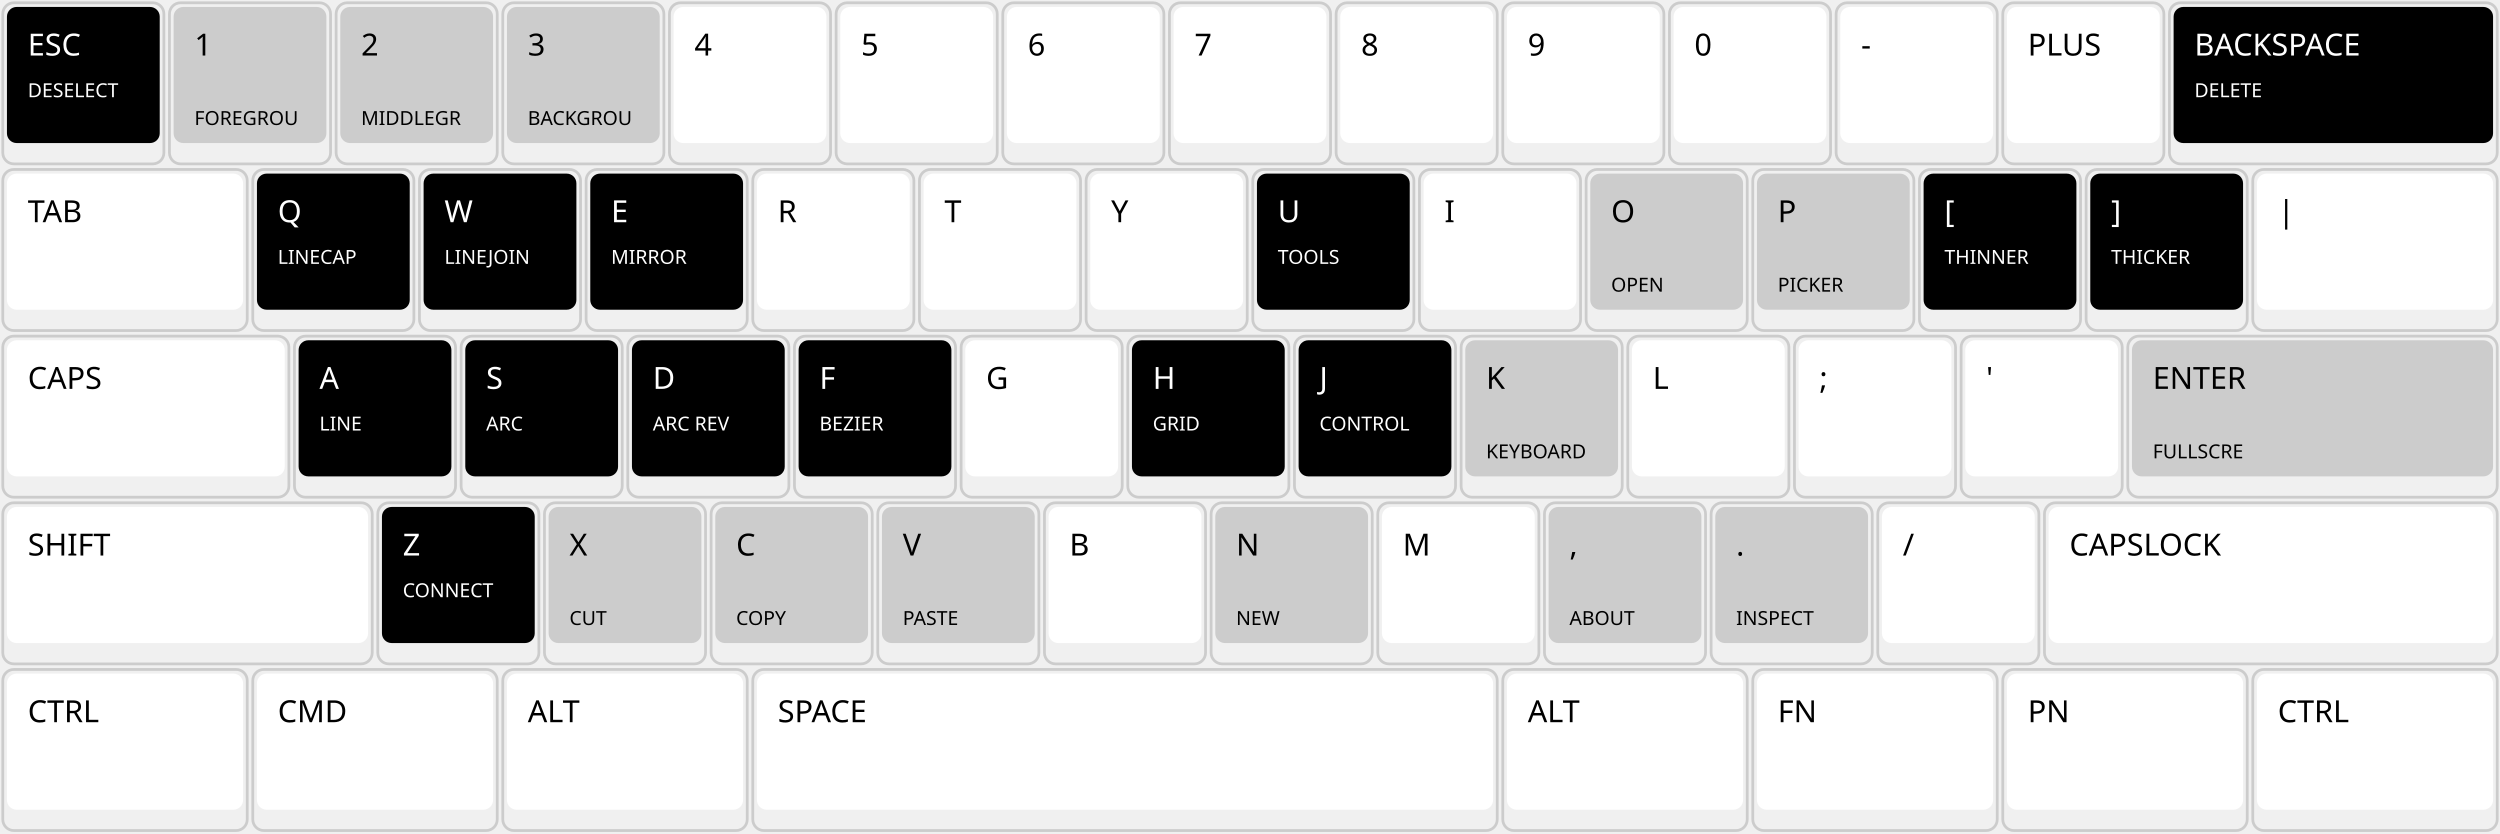
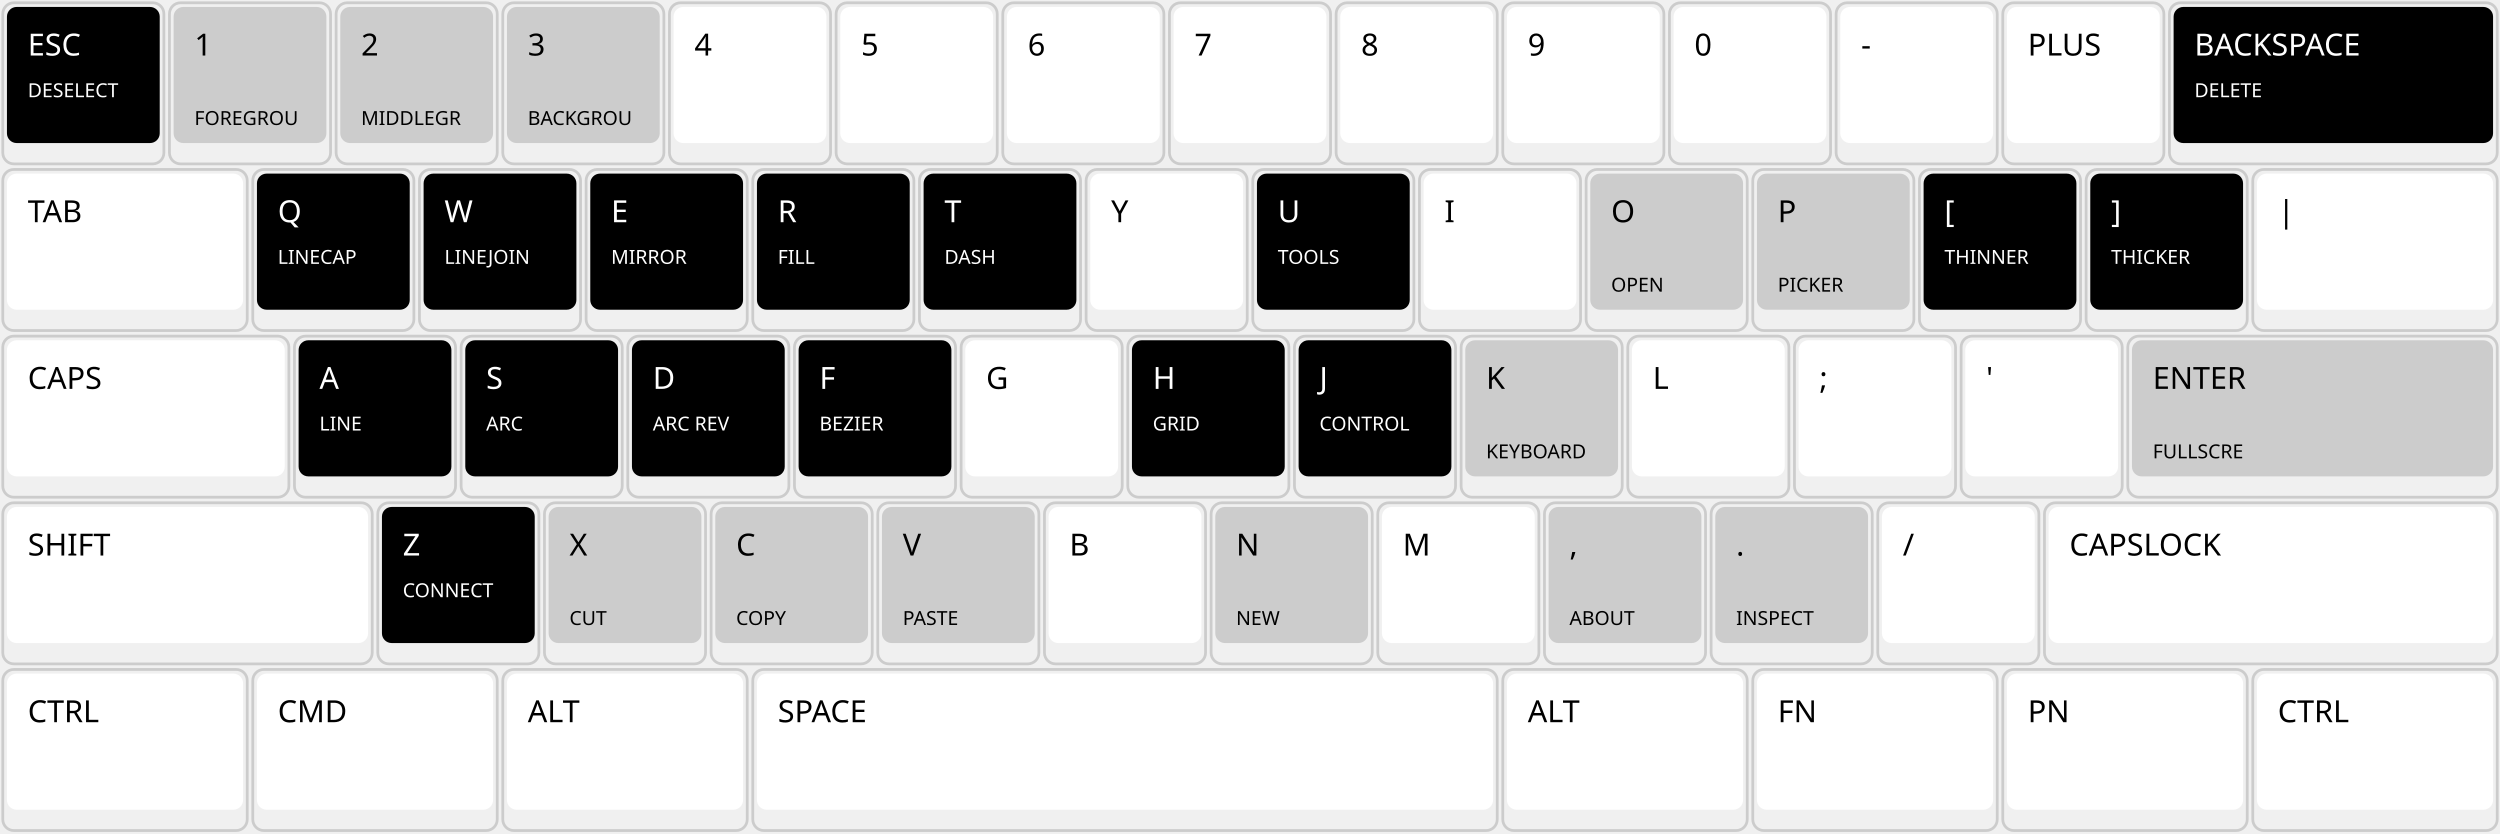
<svg xmlns="http://www.w3.org/2000/svg" width="900" height="300" version="1.0" style="fill:none;stroke:black;stroke-width:2px;">
  <rect x="1" y="1" width="58" height="58" rx="4" ry="4" title="esc" stroke="#ccc" fill="none" stroke-width="1" />
  <rect x="3" y="3" width="54" height="48" rx="3" ry="3" title="esc" stroke="#000" fill="#000" stroke-width="1" />
  <text x="10" y="20" font-size="11" font-family="Input Mono" stroke-width="0" fill="#fff">ESC</text>
  <text x="10" y="35" font-size="7" font-family="Input Mono" stroke-width="0" fill="#fff">DESELECT</text>
  <text x="10" y="45" font-size="7" font-family="Input Mono" stroke-width="0" fill="#000">DOCUMENT</text>
  <rect x="61" y="1" width="58" height="58" rx="4" ry="4" title="1" stroke="#ccc" fill="none" stroke-width="1" />
  <rect x="63" y="3" width="54" height="48" rx="3" ry="3" title="1" stroke="#ccc" fill="#ccc" stroke-width="1" />
  <text x="70" y="20" font-size="11" font-family="Input Mono" stroke-width="0" fill="#000">1</text>
  <text x="70" y="45" font-size="7" font-family="Input Mono" stroke-width="0" fill="#000">FOREGROU</text>
  <rect x="121" y="1" width="58" height="58" rx="4" ry="4" title="2" stroke="#ccc" fill="none" stroke-width="1" />
  <rect x="123" y="3" width="54" height="48" rx="3" ry="3" title="2" stroke="#ccc" fill="#ccc" stroke-width="1" />
  <text x="130" y="20" font-size="11" font-family="Input Mono" stroke-width="0" fill="#000">2</text>
  <text x="130" y="45" font-size="7" font-family="Input Mono" stroke-width="0" fill="#000">MIDDLEGR</text>
  <rect x="181" y="1" width="58" height="58" rx="4" ry="4" title="3" stroke="#ccc" fill="none" stroke-width="1" />
  <rect x="183" y="3" width="54" height="48" rx="3" ry="3" title="3" stroke="#ccc" fill="#ccc" stroke-width="1" />
  <text x="190" y="20" font-size="11" font-family="Input Mono" stroke-width="0" fill="#000">3</text>
  <text x="190" y="45" font-size="7" font-family="Input Mono" stroke-width="0" fill="#000">BACKGROU</text>
  <rect x="241" y="1" width="58" height="58" rx="4" ry="4" title="4" stroke="#ccc" fill="none" stroke-width="1" />
  <rect x="243" y="3" width="54" height="48" rx="3" ry="3" title="4" stroke="#fff" fill="#fff" stroke-width="1" />
  <text x="250" y="20" font-size="11" font-family="Input Mono" stroke-width="0" fill="#000">4</text>
  <rect x="301" y="1" width="58" height="58" rx="4" ry="4" title="5" stroke="#ccc" fill="none" stroke-width="1" />
  <rect x="303" y="3" width="54" height="48" rx="3" ry="3" title="5" stroke="#fff" fill="#fff" stroke-width="1" />
  <text x="310" y="20" font-size="11" font-family="Input Mono" stroke-width="0" fill="#000">5</text>
  <rect x="361" y="1" width="58" height="58" rx="4" ry="4" title="6" stroke="#ccc" fill="none" stroke-width="1" />
  <rect x="363" y="3" width="54" height="48" rx="3" ry="3" title="6" stroke="#fff" fill="#fff" stroke-width="1" />
  <text x="370" y="20" font-size="11" font-family="Input Mono" stroke-width="0" fill="#000">6</text>
  <rect x="421" y="1" width="58" height="58" rx="4" ry="4" title="7" stroke="#ccc" fill="none" stroke-width="1" />
  <rect x="423" y="3" width="54" height="48" rx="3" ry="3" title="7" stroke="#fff" fill="#fff" stroke-width="1" />
  <text x="430" y="20" font-size="11" font-family="Input Mono" stroke-width="0" fill="#000">7</text>
  <rect x="481" y="1" width="58" height="58" rx="4" ry="4" title="8" stroke="#ccc" fill="none" stroke-width="1" />
  <rect x="483" y="3" width="54" height="48" rx="3" ry="3" title="8" stroke="#fff" fill="#fff" stroke-width="1" />
  <text x="490" y="20" font-size="11" font-family="Input Mono" stroke-width="0" fill="#000">8</text>
  <rect x="541" y="1" width="58" height="58" rx="4" ry="4" title="9" stroke="#ccc" fill="none" stroke-width="1" />
  <rect x="543" y="3" width="54" height="48" rx="3" ry="3" title="9" stroke="#fff" fill="#fff" stroke-width="1" />
  <text x="550" y="20" font-size="11" font-family="Input Mono" stroke-width="0" fill="#000">9</text>
  <rect x="601" y="1" width="58" height="58" rx="4" ry="4" title="0" stroke="#ccc" fill="none" stroke-width="1" />
  <rect x="603" y="3" width="54" height="48" rx="3" ry="3" title="0" stroke="#fff" fill="#fff" stroke-width="1" />
  <text x="610" y="20" font-size="11" font-family="Input Mono" stroke-width="0" fill="#000">0</text>
  <rect x="661" y="1" width="58" height="58" rx="4" ry="4" title="-" stroke="#ccc" fill="none" stroke-width="1" />
  <rect x="663" y="3" width="54" height="48" rx="3" ry="3" title="-" stroke="#fff" fill="#fff" stroke-width="1" />
  <text x="670" y="20" font-size="11" font-family="Input Mono" stroke-width="0" fill="#000">-</text>
  <rect x="721" y="1" width="58" height="58" rx="4" ry="4" title="plus" stroke="#ccc" fill="none" stroke-width="1" />
  <rect x="723" y="3" width="54" height="48" rx="3" ry="3" title="plus" stroke="#fff" fill="#fff" stroke-width="1" />
  <text x="730" y="20" font-size="11" font-family="Input Mono" stroke-width="0" fill="#000">PLUS</text>
  <rect x="781" y="1" width="118" height="58" rx="4" ry="4" title="backspace" stroke="#ccc" fill="none" stroke-width="1" />
  <rect x="783" y="3" width="114" height="48" rx="3" ry="3" title="backspace" stroke="#000" fill="#000" stroke-width="1" />
  <text x="790" y="20" font-size="11" font-family="Input Mono" stroke-width="0" fill="#fff">BACKSPACE</text>
  <text x="790" y="35" font-size="7" font-family="Input Mono" stroke-width="0" fill="#fff">DELETE</text>
  <text x="790" y="45" font-size="7" font-family="Input Mono" stroke-width="0" fill="#000">RESET</text>
  <rect x="1" y="61" width="88" height="58" rx="4" ry="4" title="tab" stroke="#ccc" fill="none" stroke-width="1" />
  <rect x="3" y="63" width="84" height="48" rx="3" ry="3" title="tab" stroke="#fff" fill="#fff" stroke-width="1" />
  <text x="10" y="80" font-size="11" font-family="Input Mono" stroke-width="0" fill="#000">TAB</text>
  <rect x="91" y="61" width="58" height="58" rx="4" ry="4" title="q" stroke="#ccc" fill="none" stroke-width="1" />
  <rect x="93" y="63" width="54" height="48" rx="3" ry="3" title="q" stroke="#000" fill="#000" stroke-width="1" />
  <text x="100" y="80" font-size="11" font-family="Input Mono" stroke-width="0" fill="#fff">Q</text>
  <text x="100" y="95" font-size="7" font-family="Input Mono" stroke-width="0" fill="#fff">LINECAP</text>
  <text x="100" y="105" font-size="7" font-family="Input Mono" stroke-width="0" fill="#000">QUIT</text>
  <rect x="151" y="61" width="58" height="58" rx="4" ry="4" title="w" stroke="#ccc" fill="none" stroke-width="1" />
  <rect x="153" y="63" width="54" height="48" rx="3" ry="3" title="w" stroke="#000" fill="#000" stroke-width="1" />
  <text x="160" y="80" font-size="11" font-family="Input Mono" stroke-width="0" fill="#fff">W</text>
  <text x="160" y="95" font-size="7" font-family="Input Mono" stroke-width="0" fill="#fff">LINEJOIN</text>
  <rect x="211" y="61" width="58" height="58" rx="4" ry="4" title="e" stroke="#ccc" fill="none" stroke-width="1" />
  <rect x="213" y="63" width="54" height="48" rx="3" ry="3" title="e" stroke="#000" fill="#000" stroke-width="1" />
  <text x="220" y="80" font-size="11" font-family="Input Mono" stroke-width="0" fill="#fff">E</text>
  <text x="220" y="95" font-size="7" font-family="Input Mono" stroke-width="0" fill="#fff">MIRROR</text>
  <text x="220" y="105" font-size="7" font-family="Input Mono" stroke-width="0" fill="#000">SIZE</text>
  <rect x="271" y="61" width="58" height="58" rx="4" ry="4" title="r" stroke="#ccc" fill="none" stroke-width="1" />
-   <rect x="273" y="63" width="54" height="48" rx="3" ry="3" title="r" stroke="#fff" fill="#fff" stroke-width="1" />
-   <text x="280" y="80" font-size="11" font-family="Input Mono" stroke-width="0" fill="#000">R</text>
+   <rect x="273" y="63" width="54" height="48" rx="3" ry="3" title="r" stroke="#000" fill="#000" stroke-width="1" />
+   <text x="280" y="80" font-size="11" font-family="Input Mono" stroke-width="0" fill="#fff">R</text>
+   <text x="280" y="95" font-size="7" font-family="Input Mono" stroke-width="0" fill="#fff">FILL</text>
  <rect x="331" y="61" width="58" height="58" rx="4" ry="4" title="t" stroke="#ccc" fill="none" stroke-width="1" />
-   <rect x="333" y="63" width="54" height="48" rx="3" ry="3" title="t" stroke="#fff" fill="#fff" stroke-width="1" />
-   <text x="340" y="80" font-size="11" font-family="Input Mono" stroke-width="0" fill="#000">T</text>
+   <rect x="333" y="63" width="54" height="48" rx="3" ry="3" title="t" stroke="#000" fill="#000" stroke-width="1" />
+   <text x="340" y="80" font-size="11" font-family="Input Mono" stroke-width="0" fill="#fff">T</text>
+   <text x="340" y="95" font-size="7" font-family="Input Mono" stroke-width="0" fill="#fff">DASH</text>
  <rect x="391" y="61" width="58" height="58" rx="4" ry="4" title="y" stroke="#ccc" fill="none" stroke-width="1" />
  <rect x="393" y="63" width="54" height="48" rx="3" ry="3" title="y" stroke="#fff" fill="#fff" stroke-width="1" />
  <text x="400" y="80" font-size="11" font-family="Input Mono" stroke-width="0" fill="#000">Y</text>
  <rect x="451" y="61" width="58" height="58" rx="4" ry="4" title="u" stroke="#ccc" fill="none" stroke-width="1" />
  <rect x="453" y="63" width="54" height="48" rx="3" ry="3" title="u" stroke="#000" fill="#000" stroke-width="1" />
  <text x="460" y="80" font-size="11" font-family="Input Mono" stroke-width="0" fill="#fff">U</text>
  <text x="460" y="95" font-size="7" font-family="Input Mono" stroke-width="0" fill="#fff">TOOLS</text>
  <rect x="511" y="61" width="58" height="58" rx="4" ry="4" title="i" stroke="#ccc" fill="none" stroke-width="1" />
  <rect x="513" y="63" width="54" height="48" rx="3" ry="3" title="i" stroke="#fff" fill="#fff" stroke-width="1" />
  <text x="520" y="80" font-size="11" font-family="Input Mono" stroke-width="0" fill="#000">I</text>
  <rect x="571" y="61" width="58" height="58" rx="4" ry="4" title="o" stroke="#ccc" fill="none" stroke-width="1" />
  <rect x="573" y="63" width="54" height="48" rx="3" ry="3" title="o" stroke="#ccc" fill="#ccc" stroke-width="1" />
  <text x="580" y="80" font-size="11" font-family="Input Mono" stroke-width="0" fill="#000">O</text>
  <text x="580" y="105" font-size="7" font-family="Input Mono" stroke-width="0" fill="#000">OPEN</text>
  <rect x="631" y="61" width="58" height="58" rx="4" ry="4" title="p" stroke="#ccc" fill="none" stroke-width="1" />
  <rect x="633" y="63" width="54" height="48" rx="3" ry="3" title="p" stroke="#ccc" fill="#ccc" stroke-width="1" />
  <text x="640" y="80" font-size="11" font-family="Input Mono" stroke-width="0" fill="#000">P</text>
  <text x="640" y="105" font-size="7" font-family="Input Mono" stroke-width="0" fill="#000">PICKER</text>
  <rect x="691" y="61" width="58" height="58" rx="4" ry="4" title="[" stroke="#ccc" fill="none" stroke-width="1" />
  <rect x="693" y="63" width="54" height="48" rx="3" ry="3" title="[" stroke="#000" fill="#000" stroke-width="1" />
  <text x="700" y="80" font-size="11" font-family="Input Mono" stroke-width="0" fill="#fff">[</text>
  <text x="700" y="95" font-size="7" font-family="Input Mono" stroke-width="0" fill="#fff">THINNER</text>
  <rect x="751" y="61" width="58" height="58" rx="4" ry="4" title="]" stroke="#ccc" fill="none" stroke-width="1" />
  <rect x="753" y="63" width="54" height="48" rx="3" ry="3" title="]" stroke="#000" fill="#000" stroke-width="1" />
  <text x="760" y="80" font-size="11" font-family="Input Mono" stroke-width="0" fill="#fff">]</text>
  <text x="760" y="95" font-size="7" font-family="Input Mono" stroke-width="0" fill="#fff">THICKER</text>
  <rect x="811" y="61" width="88" height="58" rx="4" ry="4" title="|" stroke="#ccc" fill="none" stroke-width="1" />
  <rect x="813" y="63" width="84" height="48" rx="3" ry="3" title="|" stroke="#fff" fill="#fff" stroke-width="1" />
  <text x="820" y="80" font-size="11" font-family="Input Mono" stroke-width="0" fill="#000">|</text>
  <rect x="1" y="121" width="103" height="58" rx="4" ry="4" title="caps" stroke="#ccc" fill="none" stroke-width="1" />
  <rect x="3" y="123" width="99" height="48" rx="3" ry="3" title="caps" stroke="#fff" fill="#fff" stroke-width="1" />
  <text x="10" y="140" font-size="11" font-family="Input Mono" stroke-width="0" fill="#000">CAPS</text>
  <rect x="106" y="121" width="58" height="58" rx="4" ry="4" title="a" stroke="#ccc" fill="none" stroke-width="1" />
  <rect x="108" y="123" width="54" height="48" rx="3" ry="3" title="a" stroke="#000" fill="#000" stroke-width="1" />
  <text x="115" y="140" font-size="11" font-family="Input Mono" stroke-width="0" fill="#fff">A</text>
  <text x="115" y="155" font-size="7" font-family="Input Mono" stroke-width="0" fill="#fff">LINE</text>
  <rect x="166" y="121" width="58" height="58" rx="4" ry="4" title="s" stroke="#ccc" fill="none" stroke-width="1" />
  <rect x="168" y="123" width="54" height="48" rx="3" ry="3" title="s" stroke="#000" fill="#000" stroke-width="1" />
  <text x="175" y="140" font-size="11" font-family="Input Mono" stroke-width="0" fill="#fff">S</text>
  <text x="175" y="155" font-size="7" font-family="Input Mono" stroke-width="0" fill="#fff">ARC</text>
  <text x="175" y="165" font-size="7" font-family="Input Mono" stroke-width="0" fill="#000">SAVE</text>
  <rect x="226" y="121" width="58" height="58" rx="4" ry="4" title="d" stroke="#ccc" fill="none" stroke-width="1" />
  <rect x="228" y="123" width="54" height="48" rx="3" ry="3" title="d" stroke="#000" fill="#000" stroke-width="1" />
  <text x="235" y="140" font-size="11" font-family="Input Mono" stroke-width="0" fill="#fff">D</text>
  <text x="235" y="155" font-size="7" font-family="Input Mono" stroke-width="0" fill="#fff">ARC REV</text>
  <rect x="286" y="121" width="58" height="58" rx="4" ry="4" title="f" stroke="#ccc" fill="none" stroke-width="1" />
  <rect x="288" y="123" width="54" height="48" rx="3" ry="3" title="f" stroke="#000" fill="#000" stroke-width="1" />
  <text x="295" y="140" font-size="11" font-family="Input Mono" stroke-width="0" fill="#fff">F</text>
  <text x="295" y="155" font-size="7" font-family="Input Mono" stroke-width="0" fill="#fff">BEZIER</text>
  <rect x="346" y="121" width="58" height="58" rx="4" ry="4" title="g" stroke="#ccc" fill="none" stroke-width="1" />
  <rect x="348" y="123" width="54" height="48" rx="3" ry="3" title="g" stroke="#fff" fill="#fff" stroke-width="1" />
  <text x="355" y="140" font-size="11" font-family="Input Mono" stroke-width="0" fill="#000">G</text>
  <rect x="406" y="121" width="58" height="58" rx="4" ry="4" title="h" stroke="#ccc" fill="none" stroke-width="1" />
  <rect x="408" y="123" width="54" height="48" rx="3" ry="3" title="h" stroke="#000" fill="#000" stroke-width="1" />
  <text x="415" y="140" font-size="11" font-family="Input Mono" stroke-width="0" fill="#fff">H</text>
  <text x="415" y="155" font-size="7" font-family="Input Mono" stroke-width="0" fill="#fff">GRID</text>
  <text x="415" y="165" font-size="7" font-family="Input Mono" stroke-width="0" fill="#000">HIDE</text>
  <rect x="466" y="121" width="58" height="58" rx="4" ry="4" title="j" stroke="#ccc" fill="none" stroke-width="1" />
  <rect x="468" y="123" width="54" height="48" rx="3" ry="3" title="j" stroke="#000" fill="#000" stroke-width="1" />
  <text x="475" y="140" font-size="11" font-family="Input Mono" stroke-width="0" fill="#fff">J</text>
  <text x="475" y="155" font-size="7" font-family="Input Mono" stroke-width="0" fill="#fff">CONTROL</text>
  <rect x="526" y="121" width="58" height="58" rx="4" ry="4" title="k" stroke="#ccc" fill="none" stroke-width="1" />
  <rect x="528" y="123" width="54" height="48" rx="3" ry="3" title="k" stroke="#ccc" fill="#ccc" stroke-width="1" />
  <text x="535" y="140" font-size="11" font-family="Input Mono" stroke-width="0" fill="#000">K</text>
  <text x="535" y="165" font-size="7" font-family="Input Mono" stroke-width="0" fill="#000">KEYBOARD</text>
  <rect x="586" y="121" width="58" height="58" rx="4" ry="4" title="l" stroke="#ccc" fill="none" stroke-width="1" />
  <rect x="588" y="123" width="54" height="48" rx="3" ry="3" title="l" stroke="#fff" fill="#fff" stroke-width="1" />
  <text x="595" y="140" font-size="11" font-family="Input Mono" stroke-width="0" fill="#000">L</text>
  <rect x="646" y="121" width="58" height="58" rx="4" ry="4" title=";" stroke="#ccc" fill="none" stroke-width="1" />
  <rect x="648" y="123" width="54" height="48" rx="3" ry="3" title=";" stroke="#fff" fill="#fff" stroke-width="1" />
  <text x="655" y="140" font-size="11" font-family="Input Mono" stroke-width="0" fill="#000">;</text>
  <rect x="706" y="121" width="58" height="58" rx="4" ry="4" title="'" stroke="#ccc" fill="none" stroke-width="1" />
  <rect x="708" y="123" width="54" height="48" rx="3" ry="3" title="'" stroke="#fff" fill="#fff" stroke-width="1" />
  <text x="715" y="140" font-size="11" font-family="Input Mono" stroke-width="0" fill="#000">'</text>
  <rect x="766" y="121" width="133" height="58" rx="4" ry="4" title="enter" stroke="#ccc" fill="none" stroke-width="1" />
  <rect x="768" y="123" width="129" height="48" rx="3" ry="3" title="enter" stroke="#ccc" fill="#ccc" stroke-width="1" />
  <text x="775" y="140" font-size="11" font-family="Input Mono" stroke-width="0" fill="#000">ENTER</text>
  <text x="775" y="165" font-size="7" font-family="Input Mono" stroke-width="0" fill="#000">FULLSCRE</text>
  <rect x="1" y="181" width="133" height="58" rx="4" ry="4" title="shift" stroke="#ccc" fill="none" stroke-width="1" />
  <rect x="3" y="183" width="129" height="48" rx="3" ry="3" title="shift" stroke="#fff" fill="#fff" stroke-width="1" />
  <text x="10" y="200" font-size="11" font-family="Input Mono" stroke-width="0" fill="#000">SHIFT</text>
  <rect x="136" y="181" width="58" height="58" rx="4" ry="4" title="z" stroke="#ccc" fill="none" stroke-width="1" />
  <rect x="138" y="183" width="54" height="48" rx="3" ry="3" title="z" stroke="#000" fill="#000" stroke-width="1" />
  <text x="145" y="200" font-size="11" font-family="Input Mono" stroke-width="0" fill="#fff">Z</text>
  <text x="145" y="215" font-size="7" font-family="Input Mono" stroke-width="0" fill="#fff">CONNECT</text>
  <text x="145" y="225" font-size="7" font-family="Input Mono" stroke-width="0" fill="#000">UNDO</text>
  <rect x="196" y="181" width="58" height="58" rx="4" ry="4" title="x" stroke="#ccc" fill="none" stroke-width="1" />
  <rect x="198" y="183" width="54" height="48" rx="3" ry="3" title="x" stroke="#ccc" fill="#ccc" stroke-width="1" />
  <text x="205" y="200" font-size="11" font-family="Input Mono" stroke-width="0" fill="#000">X</text>
  <text x="205" y="225" font-size="7" font-family="Input Mono" stroke-width="0" fill="#000">CUT</text>
  <rect x="256" y="181" width="58" height="58" rx="4" ry="4" title="c" stroke="#ccc" fill="none" stroke-width="1" />
  <rect x="258" y="183" width="54" height="48" rx="3" ry="3" title="c" stroke="#ccc" fill="#ccc" stroke-width="1" />
  <text x="265" y="200" font-size="11" font-family="Input Mono" stroke-width="0" fill="#000">C</text>
  <text x="265" y="225" font-size="7" font-family="Input Mono" stroke-width="0" fill="#000">COPY</text>
  <rect x="316" y="181" width="58" height="58" rx="4" ry="4" title="v" stroke="#ccc" fill="none" stroke-width="1" />
  <rect x="318" y="183" width="54" height="48" rx="3" ry="3" title="v" stroke="#ccc" fill="#ccc" stroke-width="1" />
  <text x="325" y="200" font-size="11" font-family="Input Mono" stroke-width="0" fill="#000">V</text>
  <text x="325" y="225" font-size="7" font-family="Input Mono" stroke-width="0" fill="#000">PASTE</text>
  <rect x="376" y="181" width="58" height="58" rx="4" ry="4" title="b" stroke="#ccc" fill="none" stroke-width="1" />
  <rect x="378" y="183" width="54" height="48" rx="3" ry="3" title="b" stroke="#fff" fill="#fff" stroke-width="1" />
  <text x="385" y="200" font-size="11" font-family="Input Mono" stroke-width="0" fill="#000">B</text>
  <rect x="436" y="181" width="58" height="58" rx="4" ry="4" title="n" stroke="#ccc" fill="none" stroke-width="1" />
  <rect x="438" y="183" width="54" height="48" rx="3" ry="3" title="n" stroke="#ccc" fill="#ccc" stroke-width="1" />
  <text x="445" y="200" font-size="11" font-family="Input Mono" stroke-width="0" fill="#000">N</text>
  <text x="445" y="225" font-size="7" font-family="Input Mono" stroke-width="0" fill="#000">NEW</text>
  <rect x="496" y="181" width="58" height="58" rx="4" ry="4" title="m" stroke="#ccc" fill="none" stroke-width="1" />
  <rect x="498" y="183" width="54" height="48" rx="3" ry="3" title="m" stroke="#fff" fill="#fff" stroke-width="1" />
  <text x="505" y="200" font-size="11" font-family="Input Mono" stroke-width="0" fill="#000">M</text>
  <rect x="556" y="181" width="58" height="58" rx="4" ry="4" title="," stroke="#ccc" fill="none" stroke-width="1" />
  <rect x="558" y="183" width="54" height="48" rx="3" ry="3" title="," stroke="#ccc" fill="#ccc" stroke-width="1" />
  <text x="565" y="200" font-size="11" font-family="Input Mono" stroke-width="0" fill="#000">,</text>
  <text x="565" y="225" font-size="7" font-family="Input Mono" stroke-width="0" fill="#000">ABOUT</text>
  <rect x="616" y="181" width="58" height="58" rx="4" ry="4" title="." stroke="#ccc" fill="none" stroke-width="1" />
  <rect x="618" y="183" width="54" height="48" rx="3" ry="3" title="." stroke="#ccc" fill="#ccc" stroke-width="1" />
  <text x="625" y="200" font-size="11" font-family="Input Mono" stroke-width="0" fill="#000">.</text>
  <text x="625" y="225" font-size="7" font-family="Input Mono" stroke-width="0" fill="#000">INSPECT</text>
  <rect x="676" y="181" width="58" height="58" rx="4" ry="4" title="/" stroke="#ccc" fill="none" stroke-width="1" />
  <rect x="678" y="183" width="54" height="48" rx="3" ry="3" title="/" stroke="#fff" fill="#fff" stroke-width="1" />
  <text x="685" y="200" font-size="11" font-family="Input Mono" stroke-width="0" fill="#000">/</text>
  <rect x="736" y="181" width="163" height="58" rx="4" ry="4" title="capslock" stroke="#ccc" fill="none" stroke-width="1" />
  <rect x="738" y="183" width="159" height="48" rx="3" ry="3" title="capslock" stroke="#fff" fill="#fff" stroke-width="1" />
  <text x="745" y="200" font-size="11" font-family="Input Mono" stroke-width="0" fill="#000">CAPSLOCK</text>
  <rect x="1" y="241" width="88" height="58" rx="4" ry="4" title="ctrl" stroke="#ccc" fill="none" stroke-width="1" />
  <rect x="3" y="243" width="84" height="48" rx="3" ry="3" title="ctrl" stroke="#fff" fill="#fff" stroke-width="1" />
  <text x="10" y="260" font-size="11" font-family="Input Mono" stroke-width="0" fill="#000">CTRL</text>
  <rect x="91" y="241" width="88" height="58" rx="4" ry="4" title="cmd" stroke="#ccc" fill="none" stroke-width="1" />
  <rect x="93" y="243" width="84" height="48" rx="3" ry="3" title="cmd" stroke="#fff" fill="#fff" stroke-width="1" />
  <text x="100" y="260" font-size="11" font-family="Input Mono" stroke-width="0" fill="#000">CMD</text>
  <rect x="181" y="241" width="88" height="58" rx="4" ry="4" title="alt" stroke="#ccc" fill="none" stroke-width="1" />
  <rect x="183" y="243" width="84" height="48" rx="3" ry="3" title="alt" stroke="#fff" fill="#fff" stroke-width="1" />
  <text x="190" y="260" font-size="11" font-family="Input Mono" stroke-width="0" fill="#000">ALT</text>
  <rect x="271" y="241" width="268" height="58" rx="4" ry="4" title="space" stroke="#ccc" fill="none" stroke-width="1" />
  <rect x="273" y="243" width="264" height="48" rx="3" ry="3" title="space" stroke="#fff" fill="#fff" stroke-width="1" />
  <text x="280" y="260" font-size="11" font-family="Input Mono" stroke-width="0" fill="#000">SPACE</text>
  <rect x="811" y="241" width="88" height="58" rx="4" ry="4" title="ctrl" stroke="#ccc" fill="none" stroke-width="1" />
  <rect x="813" y="243" width="84" height="48" rx="3" ry="3" title="ctrl" stroke="#fff" fill="#fff" stroke-width="1" />
  <text x="820" y="260" font-size="11" font-family="Input Mono" stroke-width="0" fill="#000">CTRL</text>
  <rect x="721" y="241" width="88" height="58" rx="4" ry="4" title="pn" stroke="#ccc" fill="none" stroke-width="1" />
  <rect x="723" y="243" width="84" height="48" rx="3" ry="3" title="pn" stroke="#fff" fill="#fff" stroke-width="1" />
  <text x="730" y="260" font-size="11" font-family="Input Mono" stroke-width="0" fill="#000">PN</text>
  <rect x="631" y="241" width="88" height="58" rx="4" ry="4" title="fn" stroke="#ccc" fill="none" stroke-width="1" />
  <rect x="633" y="243" width="84" height="48" rx="3" ry="3" title="fn" stroke="#fff" fill="#fff" stroke-width="1" />
  <text x="640" y="260" font-size="11" font-family="Input Mono" stroke-width="0" fill="#000">FN</text>
  <rect x="541" y="241" width="88" height="58" rx="4" ry="4" title="alt" stroke="#ccc" fill="none" stroke-width="1" />
  <rect x="543" y="243" width="84" height="48" rx="3" ry="3" title="alt" stroke="#fff" fill="#fff" stroke-width="1" />
  <text x="550" y="260" font-size="11" font-family="Input Mono" stroke-width="0" fill="#000">ALT</text>
</svg>
